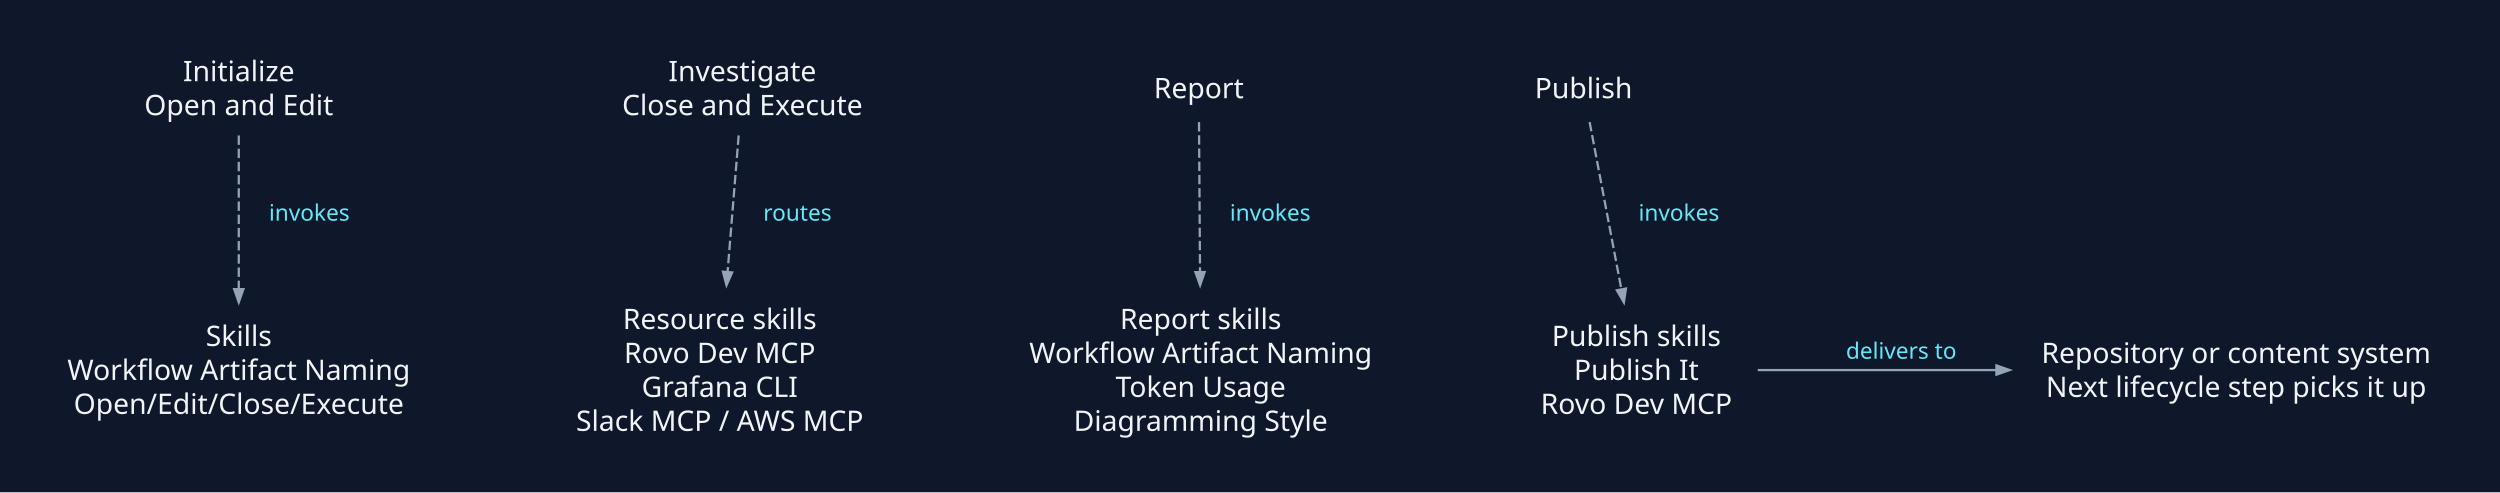
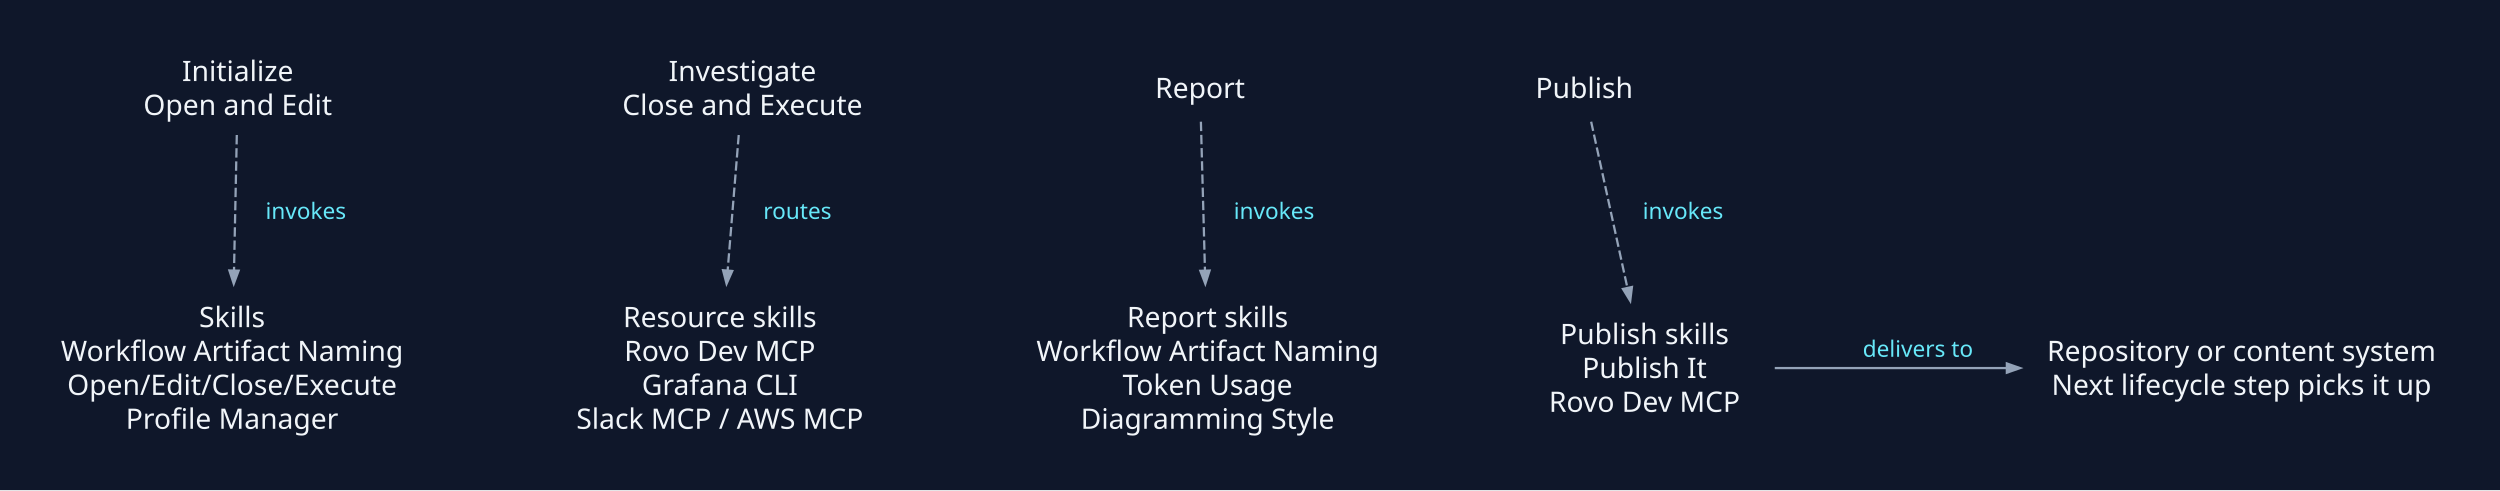
- <svg xmlns="http://www.w3.org/2000/svg" width="2651pt" height="522pt" viewBox="0.00 0.00 2651.00 522.00">
-   <g id="graph0" class="graph" transform="scale(2 2) rotate(0) translate(21.6 239.4)">
-     <polygon fill="#0f172a" stroke="none" points="-21.6,21.6 -21.6,-239.4 1304.1,-239.4 1304.1,21.6 -21.6,21.6" />
+ <svg xmlns="http://www.w3.org/2000/svg" width="2655pt" height="521pt" viewBox="0.00 0.00 2655.00 521.00">
+   <g id="graph0" class="graph" transform="scale(2 2) rotate(0) translate(21.6 238.65)">
+     <polygon fill="#0f172a" stroke="none" points="-21.6,21.6 -21.6,-238.65 1306.1,-238.65 1306.1,21.6 -21.6,21.6" />
    <g id="node1" class="node">
-       <text xml:space="preserve" text-anchor="middle" x="105" y="-196.35" font-family="Trebuchet MS" font-size="15.00" fill="#f1f5f9">Initialize</text>
-       <text xml:space="preserve" text-anchor="middle" x="105" y="-178.35" font-family="Trebuchet MS" font-size="15.00" fill="#f1f5f9">Open and Edit</text>
+       <text xml:space="preserve" text-anchor="middle" x="104.62" y="-195.6" font-family="Trebuchet MS" font-size="15.00" fill="#f1f5f9">Initialize</text>
+       <text xml:space="preserve" text-anchor="middle" x="104.62" y="-177.6" font-family="Trebuchet MS" font-size="15.00" fill="#f1f5f9">Open and Edit</text>
    </g>
    <g id="node2" class="node">
-       <text xml:space="preserve" text-anchor="middle" x="372" y="-196.35" font-family="Trebuchet MS" font-size="15.00" fill="#f1f5f9">Investigate</text>
-       <text xml:space="preserve" text-anchor="middle" x="372" y="-178.35" font-family="Trebuchet MS" font-size="15.00" fill="#f1f5f9">Close and Execute</text>
+       <text xml:space="preserve" text-anchor="middle" x="372.62" y="-195.6" font-family="Trebuchet MS" font-size="15.00" fill="#f1f5f9">Investigate</text>
+       <text xml:space="preserve" text-anchor="middle" x="372.62" y="-177.6" font-family="Trebuchet MS" font-size="15.00" fill="#f1f5f9">Close and Execute</text>
    </g>
    <g id="node5" class="node">
-       <text xml:space="preserve" text-anchor="middle" x="105" y="-55.95" font-family="Trebuchet MS" font-size="15.00" fill="#f1f5f9">Skills</text>
-       <text xml:space="preserve" text-anchor="middle" x="105" y="-37.95" font-family="Trebuchet MS" font-size="15.00" fill="#f1f5f9">Workflow Artifact Naming</text>
-       <text xml:space="preserve" text-anchor="middle" x="105" y="-19.95" font-family="Trebuchet MS" font-size="15.00" fill="#f1f5f9">Open/Edit/Close/Execute</text>
+       <text xml:space="preserve" text-anchor="middle" x="101.62" y="-64.95" font-family="Trebuchet MS" font-size="15.00" fill="#f1f5f9">Skills</text>
+       <text xml:space="preserve" text-anchor="middle" x="101.62" y="-46.95" font-family="Trebuchet MS" font-size="15.00" fill="#f1f5f9">Workflow Artifact Naming</text>
+       <text xml:space="preserve" text-anchor="middle" x="101.62" y="-28.95" font-family="Trebuchet MS" font-size="15.00" fill="#f1f5f9">Open/Edit/Close/Execute</text>
+       <text xml:space="preserve" text-anchor="middle" x="101.62" y="-10.95" font-family="Trebuchet MS" font-size="15.00" fill="#f1f5f9">Profile Manager</text>
    </g>
    <g id="edge4" class="edge">
-       <path fill="none" stroke="#94a3b8" stroke-width="1.2" stroke-dasharray="5,2" d="M105,-167.59C105,-145.53 105,-112.35 105,-85.95" />
-       <polygon fill="#94a3b8" stroke="#94a3b8" stroke-width="1.2" points="107.45,-86.1 105,-79.1 102.55,-86.1 107.45,-86.1" />
-       <text xml:space="preserve" text-anchor="start" x="121" y="-122.4" font-family="Trebuchet MS" font-size="12.00" fill="#67e8f9">invokes</text>
+       <path fill="none" stroke="#94a3b8" stroke-width="1.2" stroke-dasharray="5,2" d="M104.14,-166.96C103.74,-147.52 103.16,-119.39 102.66,-94.96" />
+       <polygon fill="#94a3b8" stroke="#94a3b8" stroke-width="1.2" points="105.11,-94.92 102.52,-87.97 100.21,-95.02 105.11,-94.92" />
+       <text xml:space="preserve" text-anchor="start" x="119.39" y="-122.4" font-family="Trebuchet MS" font-size="12.00" fill="#67e8f9">invokes</text>
    </g>
    <g id="node3" class="node">
-       <text xml:space="preserve" text-anchor="middle" x="614" y="-187.35" font-family="Trebuchet MS" font-size="15.00" fill="#f1f5f9">Report</text>
+       <text xml:space="preserve" text-anchor="middle" x="615.62" y="-186.6" font-family="Trebuchet MS" font-size="15.00" fill="#f1f5f9">Report</text>
    </g>
    <g id="node6" class="node">
-       <text xml:space="preserve" text-anchor="middle" x="360" y="-64.95" font-family="Trebuchet MS" font-size="15.00" fill="#f1f5f9">Resource skills</text>
-       <text xml:space="preserve" text-anchor="middle" x="360" y="-46.95" font-family="Trebuchet MS" font-size="15.00" fill="#f1f5f9">Rovo Dev MCP</text>
-       <text xml:space="preserve" text-anchor="middle" x="360" y="-28.95" font-family="Trebuchet MS" font-size="15.00" fill="#f1f5f9">Grafana CLI</text>
-       <text xml:space="preserve" text-anchor="middle" x="360" y="-10.95" font-family="Trebuchet MS" font-size="15.00" fill="#f1f5f9">Slack MCP / AWS MCP</text>
+       <text xml:space="preserve" text-anchor="middle" x="360.62" y="-64.95" font-family="Trebuchet MS" font-size="15.00" fill="#f1f5f9">Resource skills</text>
+       <text xml:space="preserve" text-anchor="middle" x="360.62" y="-46.95" font-family="Trebuchet MS" font-size="15.00" fill="#f1f5f9">Rovo Dev MCP</text>
+       <text xml:space="preserve" text-anchor="middle" x="360.62" y="-28.95" font-family="Trebuchet MS" font-size="15.00" fill="#f1f5f9">Grafana CLI</text>
+       <text xml:space="preserve" text-anchor="middle" x="360.62" y="-10.95" font-family="Trebuchet MS" font-size="15.00" fill="#f1f5f9">Slack MCP / AWS MCP</text>
    </g>
    <g id="edge5" class="edge">
-       <path fill="none" stroke="#94a3b8" stroke-width="1.2" stroke-dasharray="5,2" d="M370.05,-167.59C368.45,-147.96 366.13,-119.53 364.13,-94.9" />
-       <polygon fill="#94a3b8" stroke="#94a3b8" stroke-width="1.2" points="366.59,-94.96 363.58,-88.18 361.71,-95.36 366.59,-94.96" />
-       <text xml:space="preserve" text-anchor="start" x="383.07" y="-122.4" font-family="Trebuchet MS" font-size="12.00" fill="#67e8f9">routes</text>
+       <path fill="none" stroke="#94a3b8" stroke-width="1.2" stroke-dasharray="5,2" d="M370.67,-166.96C369.07,-147.43 366.76,-119.14 364.75,-94.64" />
+       <polygon fill="#94a3b8" stroke="#94a3b8" stroke-width="1.2" points="367.22,-94.74 364.21,-87.97 362.34,-95.14 367.22,-94.74" />
+       <text xml:space="preserve" text-anchor="start" x="383.7" y="-122.4" font-family="Trebuchet MS" font-size="12.00" fill="#67e8f9">routes</text>
    </g>
    <g id="node4" class="node">
-       <text xml:space="preserve" text-anchor="middle" x="818" y="-187.35" font-family="Trebuchet MS" font-size="15.00" fill="#f1f5f9">Publish</text>
+       <text xml:space="preserve" text-anchor="middle" x="819.62" y="-186.6" font-family="Trebuchet MS" font-size="15.00" fill="#f1f5f9">Publish</text>
    </g>
    <g id="node7" class="node">
-       <text xml:space="preserve" text-anchor="middle" x="615" y="-64.95" font-family="Trebuchet MS" font-size="15.00" fill="#f1f5f9">Report skills</text>
-       <text xml:space="preserve" text-anchor="middle" x="615" y="-46.95" font-family="Trebuchet MS" font-size="15.00" fill="#f1f5f9">Workflow Artifact Naming</text>
-       <text xml:space="preserve" text-anchor="middle" x="615" y="-28.95" font-family="Trebuchet MS" font-size="15.00" fill="#f1f5f9">Token Usage</text>
-       <text xml:space="preserve" text-anchor="middle" x="615" y="-10.95" font-family="Trebuchet MS" font-size="15.00" fill="#f1f5f9">Diagramming Style</text>
+       <text xml:space="preserve" text-anchor="middle" x="619.62" y="-64.95" font-family="Trebuchet MS" font-size="15.00" fill="#f1f5f9">Report skills</text>
+       <text xml:space="preserve" text-anchor="middle" x="619.62" y="-46.95" font-family="Trebuchet MS" font-size="15.00" fill="#f1f5f9">Workflow Artifact Naming</text>
+       <text xml:space="preserve" text-anchor="middle" x="619.62" y="-28.95" font-family="Trebuchet MS" font-size="15.00" fill="#f1f5f9">Token Usage</text>
+       <text xml:space="preserve" text-anchor="middle" x="619.62" y="-10.95" font-family="Trebuchet MS" font-size="15.00" fill="#f1f5f9">Diagramming Style</text>
    </g>
    <g id="edge6" class="edge">
-       <path fill="none" stroke="#94a3b8" stroke-width="1.2" stroke-dasharray="5,2" d="M614.11,-174.69C614.25,-155.38 614.47,-122.87 614.65,-95.13" />
-       <polygon fill="#94a3b8" stroke="#94a3b8" stroke-width="1.2" points="617.1,-95.15 614.7,-88.13 612.2,-95.12 617.1,-95.15" />
-       <text xml:space="preserve" text-anchor="start" x="630.47" y="-122.4" font-family="Trebuchet MS" font-size="12.00" fill="#67e8f9">invokes</text>
+       <path fill="none" stroke="#94a3b8" stroke-width="1.2" stroke-dasharray="5,2" d="M616.08,-174.03C616.61,-154.82 617.49,-122.47 618.24,-94.87" />
+       <polygon fill="#94a3b8" stroke="#94a3b8" stroke-width="1.2" points="620.69,-94.98 618.43,-87.92 615.79,-94.85 620.69,-94.98" />
+       <text xml:space="preserve" text-anchor="start" x="633.51" y="-122.4" font-family="Trebuchet MS" font-size="12.00" fill="#67e8f9">invokes</text>
    </g>
    <g id="node8" class="node">
-       <text xml:space="preserve" text-anchor="middle" x="846" y="-55.95" font-family="Trebuchet MS" font-size="15.00" fill="#f1f5f9">Publish skills</text>
-       <text xml:space="preserve" text-anchor="middle" x="846" y="-37.95" font-family="Trebuchet MS" font-size="15.00" fill="#f1f5f9">Publish It</text>
-       <text xml:space="preserve" text-anchor="middle" x="846" y="-19.95" font-family="Trebuchet MS" font-size="15.00" fill="#f1f5f9">Rovo Dev MCP</text>
+       <text xml:space="preserve" text-anchor="middle" x="851.62" y="-55.95" font-family="Trebuchet MS" font-size="15.00" fill="#f1f5f9">Publish skills</text>
+       <text xml:space="preserve" text-anchor="middle" x="851.62" y="-37.95" font-family="Trebuchet MS" font-size="15.00" fill="#f1f5f9">Publish It</text>
+       <text xml:space="preserve" text-anchor="middle" x="851.62" y="-19.95" font-family="Trebuchet MS" font-size="15.00" fill="#f1f5f9">Rovo Dev MCP</text>
    </g>
    <g id="edge7" class="edge">
-       <path fill="none" stroke="#94a3b8" stroke-width="1.2" stroke-dasharray="5,2" d="M821.21,-174.69C825.3,-153.15 832.52,-115.18 838.11,-85.73" />
-       <polygon fill="#94a3b8" stroke="#94a3b8" stroke-width="1.2" points="840.48,-86.41 839.38,-79.07 835.66,-85.49 840.48,-86.41" />
-       <text xml:space="preserve" text-anchor="start" x="847.16" y="-122.4" font-family="Trebuchet MS" font-size="12.00" fill="#67e8f9">invokes</text>
+       <path fill="none" stroke="#94a3b8" stroke-width="1.2" stroke-dasharray="5,2" d="M823.3,-174.03C827.97,-152.59 836.22,-114.82 842.61,-85.52" />
+       <polygon fill="#94a3b8" stroke="#94a3b8" stroke-width="1.2" points="844.96,-86.26 844.05,-78.89 840.17,-85.21 844.96,-86.26" />
+       <text xml:space="preserve" text-anchor="start" x="850.67" y="-122.4" font-family="Trebuchet MS" font-size="12.00" fill="#67e8f9">invokes</text>
    </g>
    <g id="node9" class="node">
-       <text xml:space="preserve" text-anchor="middle" x="1164" y="-46.95" font-family="Trebuchet MS" font-size="15.00" fill="#f1f5f9">Repository or content system</text>
-       <text xml:space="preserve" text-anchor="middle" x="1164" y="-28.95" font-family="Trebuchet MS" font-size="15.00" fill="#f1f5f9">Next lifecycle step picks it up</text>
+       <text xml:space="preserve" text-anchor="middle" x="1168.62" y="-46.95" font-family="Trebuchet MS" font-size="15.00" fill="#f1f5f9">Repository or content system</text>
+       <text xml:space="preserve" text-anchor="middle" x="1168.62" y="-28.95" font-family="Trebuchet MS" font-size="15.00" fill="#f1f5f9">Next lifecycle step picks it up</text>
    </g>
    <g id="edge8" class="edge">
-       <path fill="none" stroke="#94a3b8" stroke-width="1.2" d="M910.35,-43.2C946.76,-43.2 993.58,-43.2 1037.07,-43.2" />
-       <polygon fill="#94a3b8" stroke="#94a3b8" stroke-width="1.2" points="1036.9,-45.65 1043.9,-43.2 1036.9,-40.75 1036.9,-45.65" />
-       <text xml:space="preserve" text-anchor="start" x="957.12" y="-49.2" font-family="Trebuchet MS" font-size="12.00" fill="#67e8f9">delivers to</text>
+       <path fill="none" stroke="#94a3b8" stroke-width="1.2" d="M920.8,-43.2C956.93,-43.2 1002.26,-43.2 1044.24,-43.2" />
+       <polygon fill="#94a3b8" stroke="#94a3b8" stroke-width="1.2" points="1044.04,-45.65 1051.04,-43.2 1044.04,-40.75 1044.04,-45.65" />
+       <text xml:space="preserve" text-anchor="start" x="967.5" y="-49.2" font-family="Trebuchet MS" font-size="12.00" fill="#67e8f9">delivers to</text>
    </g>
  </g>
</svg>
